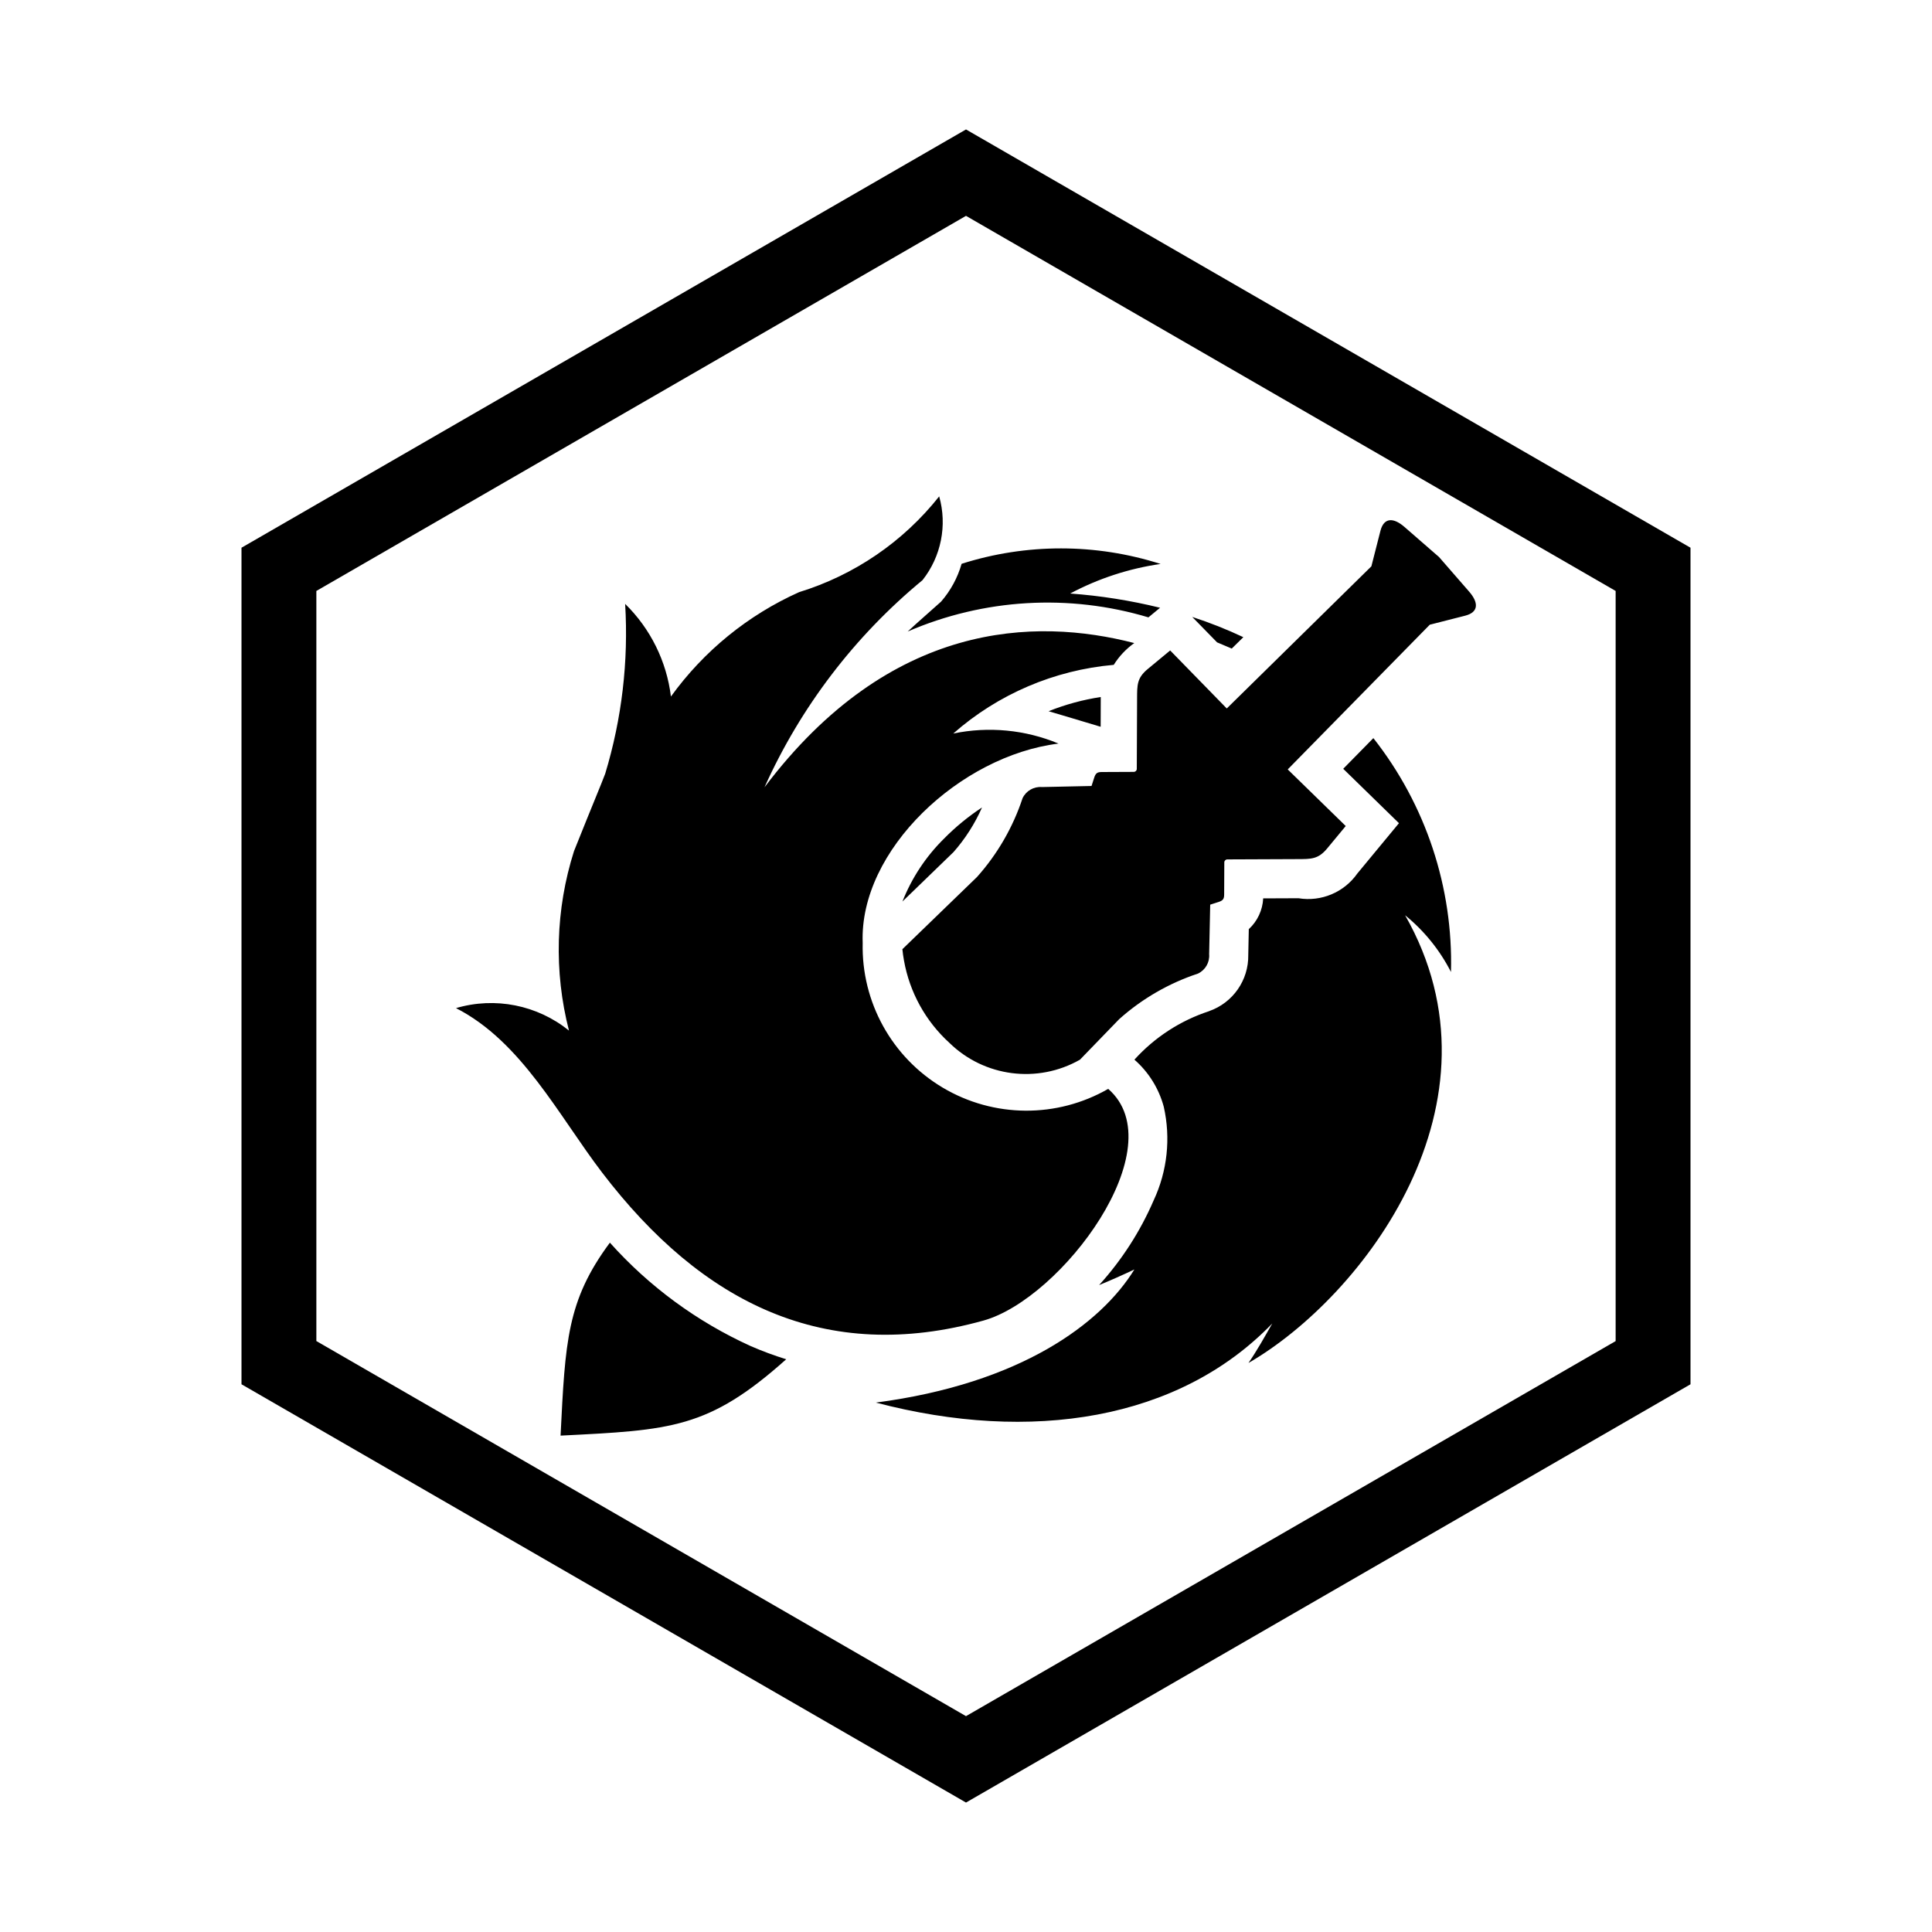
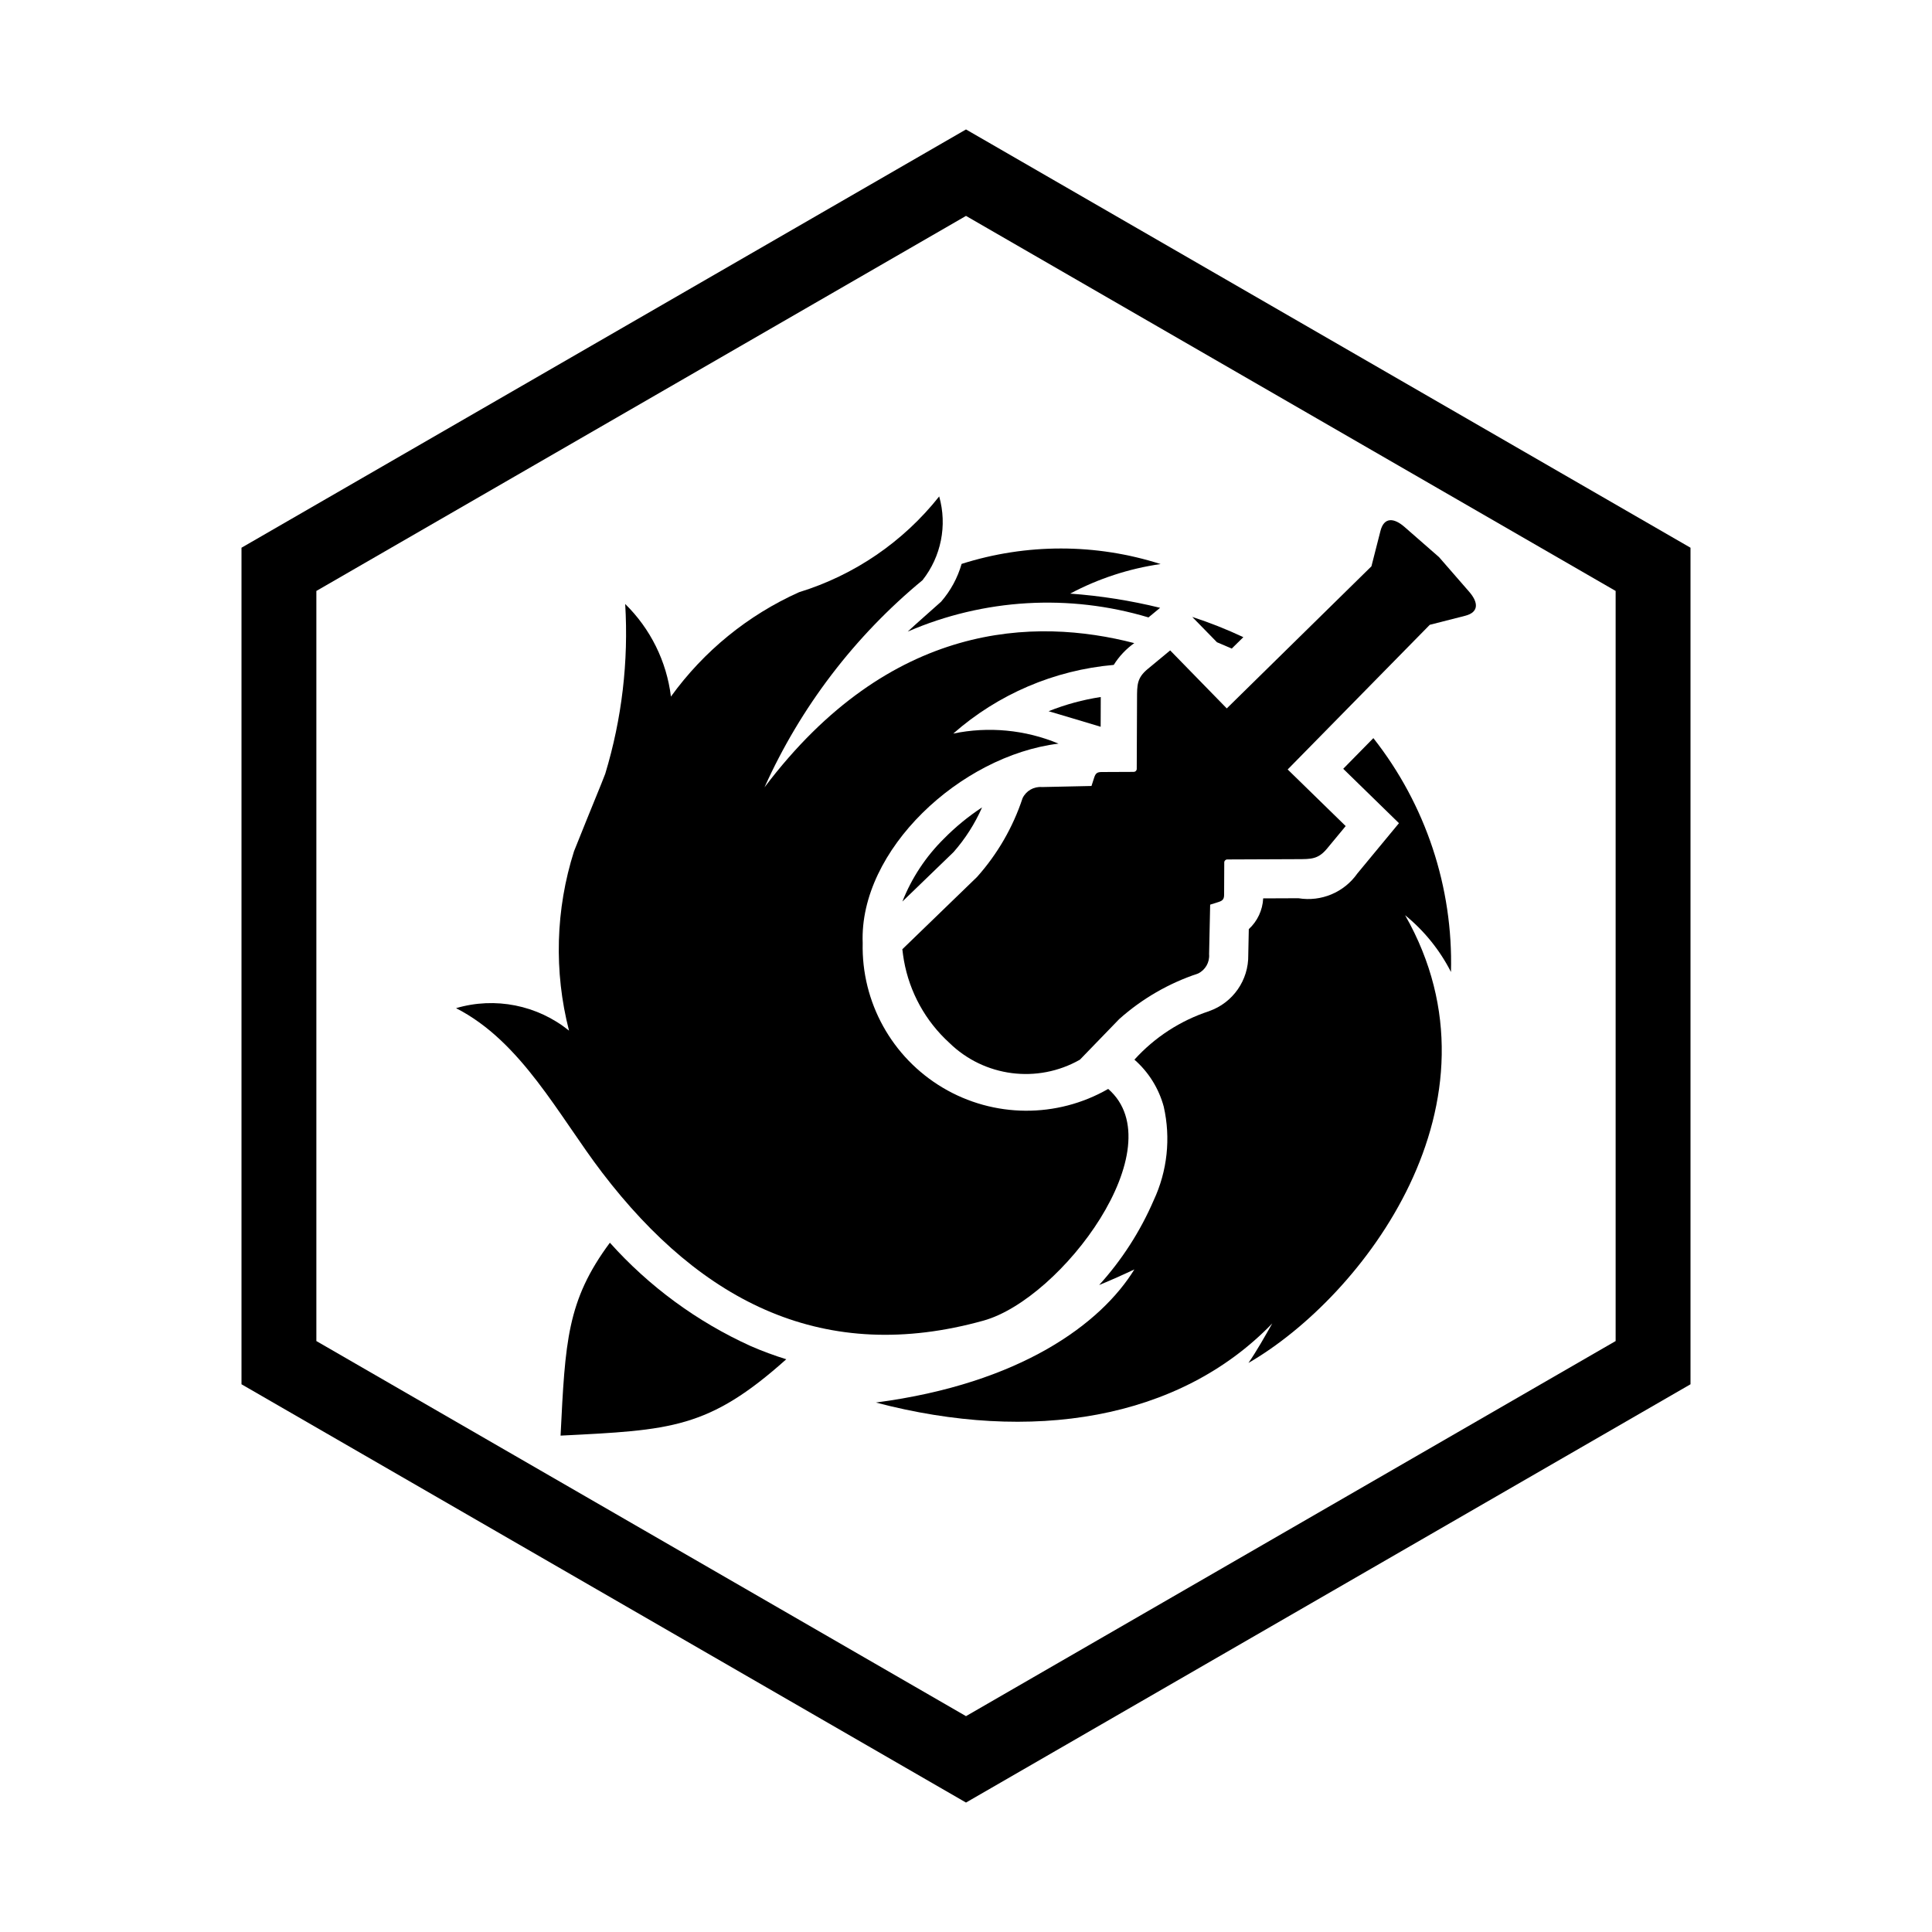
<svg xmlns="http://www.w3.org/2000/svg" id="图层_1" data-name="图层 1" viewBox="0 0 40 40">
-   <path d="M20,37.32,5,28.66V11.34L20,2.68,35,11.34V28.66ZM6.55,27.765,20,35.531l13.45-7.765V12.235L20,4.469,6.55,12.235Z" />
-   <g id="图层_1-2" data-name="图层_1">
-     <path d="M11.606,29.722c.097-1.943.13-2.793,1.021-3.994a8.776,8.776,0,0,0,2.917,2.142,7.057,7.057,0,0,0,.734.272c-1.613,1.441-2.386,1.466-4.673,1.581Zm8.728-13.006a4.836,4.836,0,0,0-.79.648,3.776,3.776,0,0,0-.86,1.301l1.058-1.024a3.601,3.601,0,0,0,.591-.926ZM22.79,14.431a4.877,4.877,0,0,0-1.08.294c.334.098.634.189,1.078.322Q22.789,14.739,22.79,14.431Zm2.405-1.133.307.13.24-.236a8.982,8.982,0,0,0-1.058-.419l.512.524Zm-1.176-.715a11.202,11.202,0,0,0-1.862-.295,5.724,5.724,0,0,1,1.872-.612,6.781,6.781,0,0,0-4.12-.003,2.057,2.057,0,0,1-.425.783c-.251.226-.484.426-.691.619a7.286,7.286,0,0,1,4.984-.293l.241-.199Zm-11.076-.079a10.031,10.031,0,0,1-.413,3.515c-.097.256-.225.55-.646,1.603a6.732,6.732,0,0,0-.104,3.715,2.568,2.568,0,0,0-2.339-.465c1.357.692,2.126,2.228,3.027,3.407,2.069,2.708,4.619,3.974,7.893,3.062,1.617-.45,3.969-3.589,2.583-4.797a3.393,3.393,0,0,1-5.083-3.022c-.074-1.924,2.021-3.877,4.055-4.127a3.71,3.71,0,0,0-2.18-.208,5.798,5.798,0,0,1,3.323-1.422,1.58,1.58,0,0,1,.425-.451c-2.053-.532-5.053-.462-7.656,2.986a11.878,11.878,0,0,1,3.272-4.289,1.946,1.946,0,0,0,.345-1.734,5.923,5.923,0,0,1-2.901,1.983,6.601,6.601,0,0,0-2.653,2.161,3.235,3.235,0,0,0-.947-1.917Zm9.814,14.102c.245-.101.488-.209.729-.323-.688,1.117-2.349,2.362-5.352,2.756,3.21.845,6.276.365,8.207-1.638-.155.272-.316.561-.493.818,2.369-1.369,5.452-5.393,3.243-9.27a3.659,3.659,0,0,1,.95,1.175,7.504,7.504,0,0,0-1.607-4.842l-.624.635,1.154,1.126-.861,1.041a1.243,1.243,0,0,1-1.22.513l-.73.003a.929.929,0,0,1-.298.637l-.011.534a1.21,1.21,0,0,1-.81,1.163l0.0.001a3.592,3.592,0,0,0-1.547,1.004,1.98,1.98,0,0,1,.607.973,3.008,3.008,0,0,1-.209,1.941,6.371,6.371,0,0,1-1.128,1.752Zm-4.075-6.953,1.546-1.496a4.628,4.628,0,0,0,.943-1.631.408.408,0,0,1,.402-.231L22.599,16.273l.057-.177c.031-.097.073-.112.16-.112l.66-.003a.062.062,0,0,0,.06-.062l.006-1.452c.001-.284-.004-.43.22-.615l.465-.385,1.172,1.201L28.393,11.725l.187-.733c.073-.286.275-.276.497-.083l.717.624.624.717c.193.222.203.424-.083.497l-.733.187L26.661,15.93l1.201,1.172-.385.465c-.186.224-.331.219-.615.22l-1.452.006a.062.062,0,0,0-.062.06l-.003.66c-0.0.087-.015.129-.112.16l-.177.057-.022,1.025a.408.408,0,0,1-.231.402,4.628,4.628,0,0,0-1.631.943l-.813.84a2.265,2.265,0,0,1-2.703-.349,3.018,3.018,0,0,1-.94-1.704q-.022-.121-.033-.234Z" fill-rule="evenodd" />
-   </g>
+   <path d="M5,11.34V28.66l15,8.66L35,28.66V11.34L20,2.68ZM33.45,27.765,20,35.531,6.55,27.765V12.235L20,4.47l13.45,7.765Z" />
+   <path d="M23.541,14.467,23.535,15.919a.062.062,0,0,1-.06.062l-.66.003c-.087 0-.129.015-.16.112l-.057.177-1.025.022a.408.408,0,0,0-.402.231,4.628,4.628,0,0,1-.943,1.631l-1.546,1.496q.012.112.033.234a3.018,3.018,0,0,0,.94,1.704,2.265,2.265,0,0,0,2.703.349l.813-.84a4.628,4.628,0,0,1,1.631-.943.408.408,0,0,0,.231-.402l.022-1.025.177-.056c.097-.031.112-.073.112-.16l.003-.66a.062.062,0,0,1,.062-.06l1.452-.006c.284-.001.43.004.615-.22l.385-.465-1.201-1.172,2.942-2.995.733-.187c.286-.073.276-.275.083-.497l-.624-.717L29.078,10.909c-.222-.193-.424-.203-.497.083l-.187.733-2.995,2.942-1.172-1.201-.465.385C23.537,14.037,23.542,14.183,23.541,14.467Z" />
+   <path d="M12.627,25.729c-.891,1.201-.924,2.051-1.021,3.994,2.287-.115,3.06-.14,4.673-1.581a7.052,7.052,0,0,1-.734-.272A8.775,8.775,0,0,1,12.627,25.729Z" />
+   <path d="M19.485,12.457c-.251.226-.484.426-.691.619a7.286,7.286,0,0,1,4.984-.293l.241-.199a11.2,11.2,0,0,0-1.862-.294,5.723,5.723,0,0,1,1.872-.612,6.781,6.781,0,0,0-4.12-.003A2.058,2.058,0,0,1,19.485,12.457Z" />
+   <path d="M22.79,14.431a4.878,4.878,0,0,0-1.08.294c.334.098.634.189,1.078.322Q22.789,14.739,22.79,14.431Z" />
+   <path d="M22.944,22.545a3.393,3.393,0,0,1-5.083-3.022c-.074-1.924,2.021-3.877,4.055-4.127a3.71,3.71,0,0,0-2.18-.208,5.798,5.798,0,0,1,3.323-1.422,1.58,1.58,0,0,1,.425-.451c-2.053-.532-5.053-.462-7.656,2.986a11.879,11.879,0,0,1,3.272-4.289,1.946,1.946,0,0,0,.345-1.734,5.923,5.923,0,0,1-2.901,1.983,6.601,6.601,0,0,0-2.653,2.161,3.236,3.236,0,0,0-.947-1.917,10.031,10.031,0,0,1-.413,3.515c-.097.256-.225.55-.646,1.603a6.731,6.731,0,0,0-.104,3.715,2.568,2.568,0,0,0-2.339-.465c1.357.692,2.126,2.228,3.027,3.407,2.069,2.708,4.619,3.974,7.893,3.062C21.979,26.892,24.33,23.753,22.944,22.545Z" />
+   <path d="M25.502,13.428l.24-.236a8.99,8.99,0,0,0-1.058-.419l.512.524Z" />
+   <path d="M19.742,17.642a3.603,3.603,0,0,0,.591-.926,4.829,4.829,0,0,0-.79.648,3.775,3.775,0,0,0-.86,1.301Z" />
+   <path d="M30.041,20.124a7.504,7.504,0,0,0-1.607-4.842l-.624.635,1.154,1.126-.861,1.041a1.243,1.243,0,0,1-1.22.513l-.73.003a.929.929,0,0,1-.298.637l-.011.534a1.21,1.21,0,0,1-.81,1.163l0.0.001a3.592,3.592,0,0,0-1.547,1.004,1.98,1.98,0,0,1,.607.973,3.007,3.007,0,0,1-.209,1.941,6.373,6.373,0,0,1-1.128,1.752c.245-.101.488-.209.729-.323-.688,1.117-2.349,2.362-5.352,2.756,3.21.845,6.276.365,8.207-1.638-.155.272-.316.561-.493.818,2.369-1.369,5.452-5.393,3.243-9.27A3.658,3.658,0,0,1,30.041,20.124Z" />
</svg>
